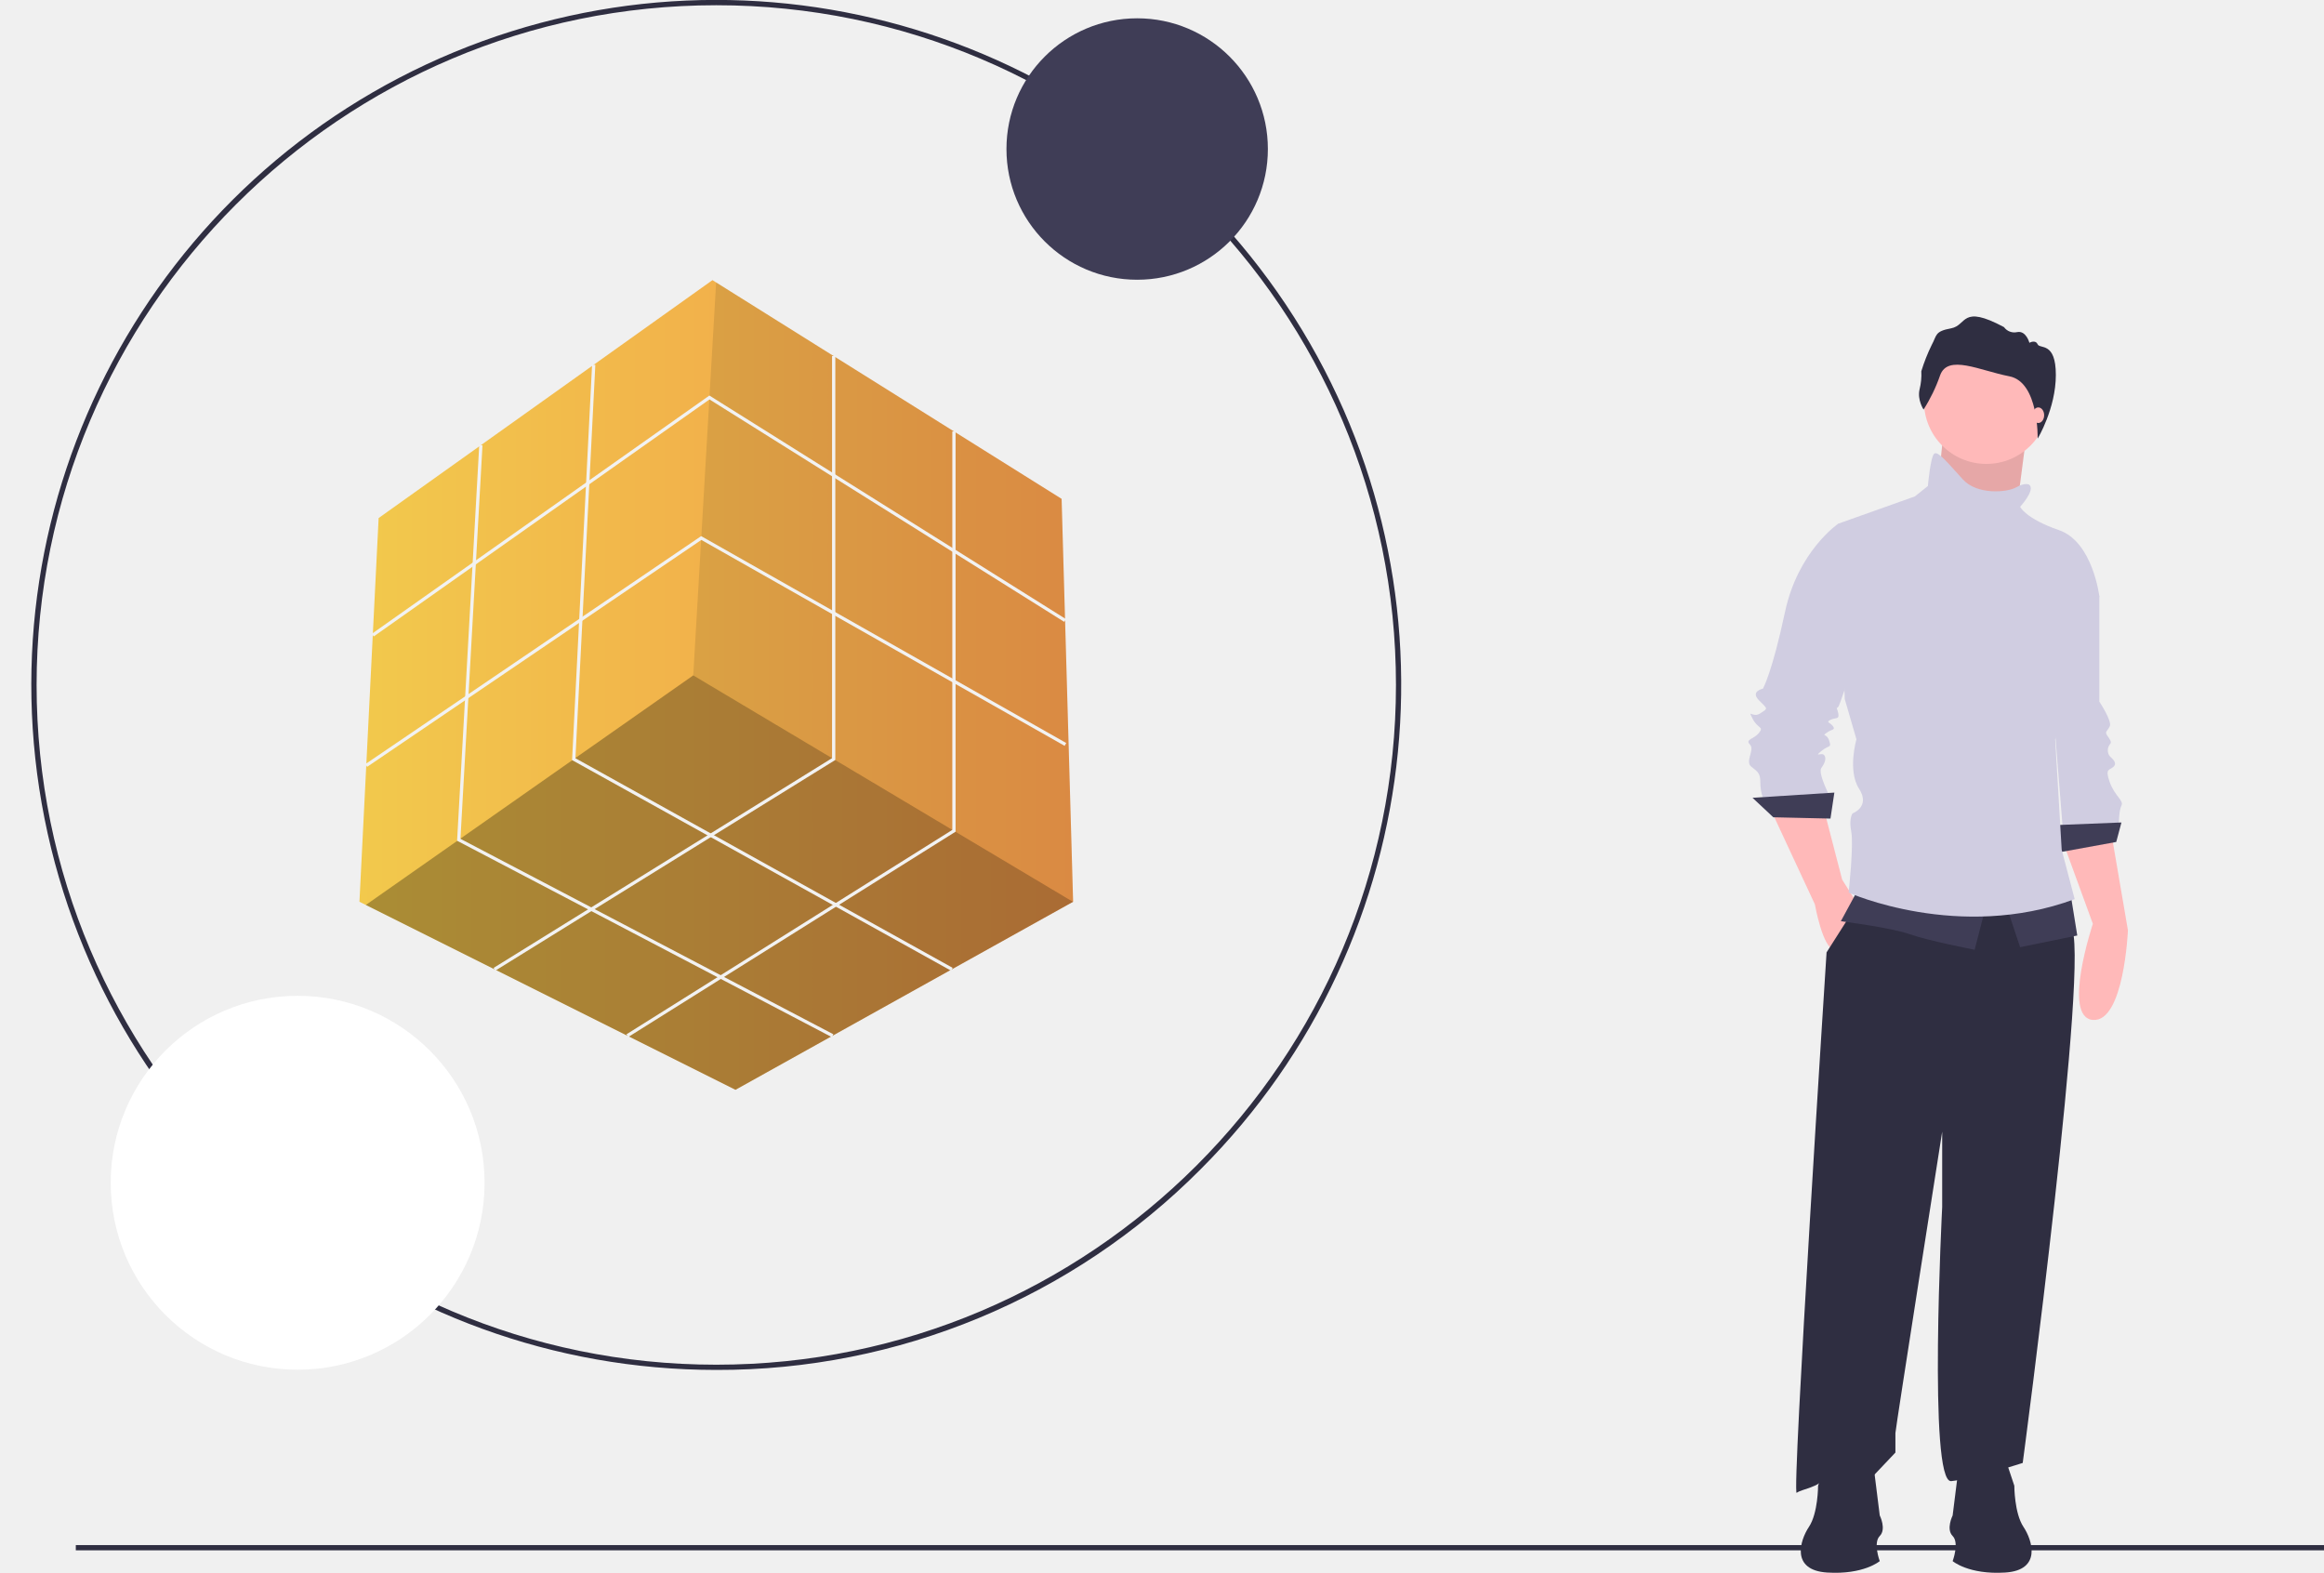
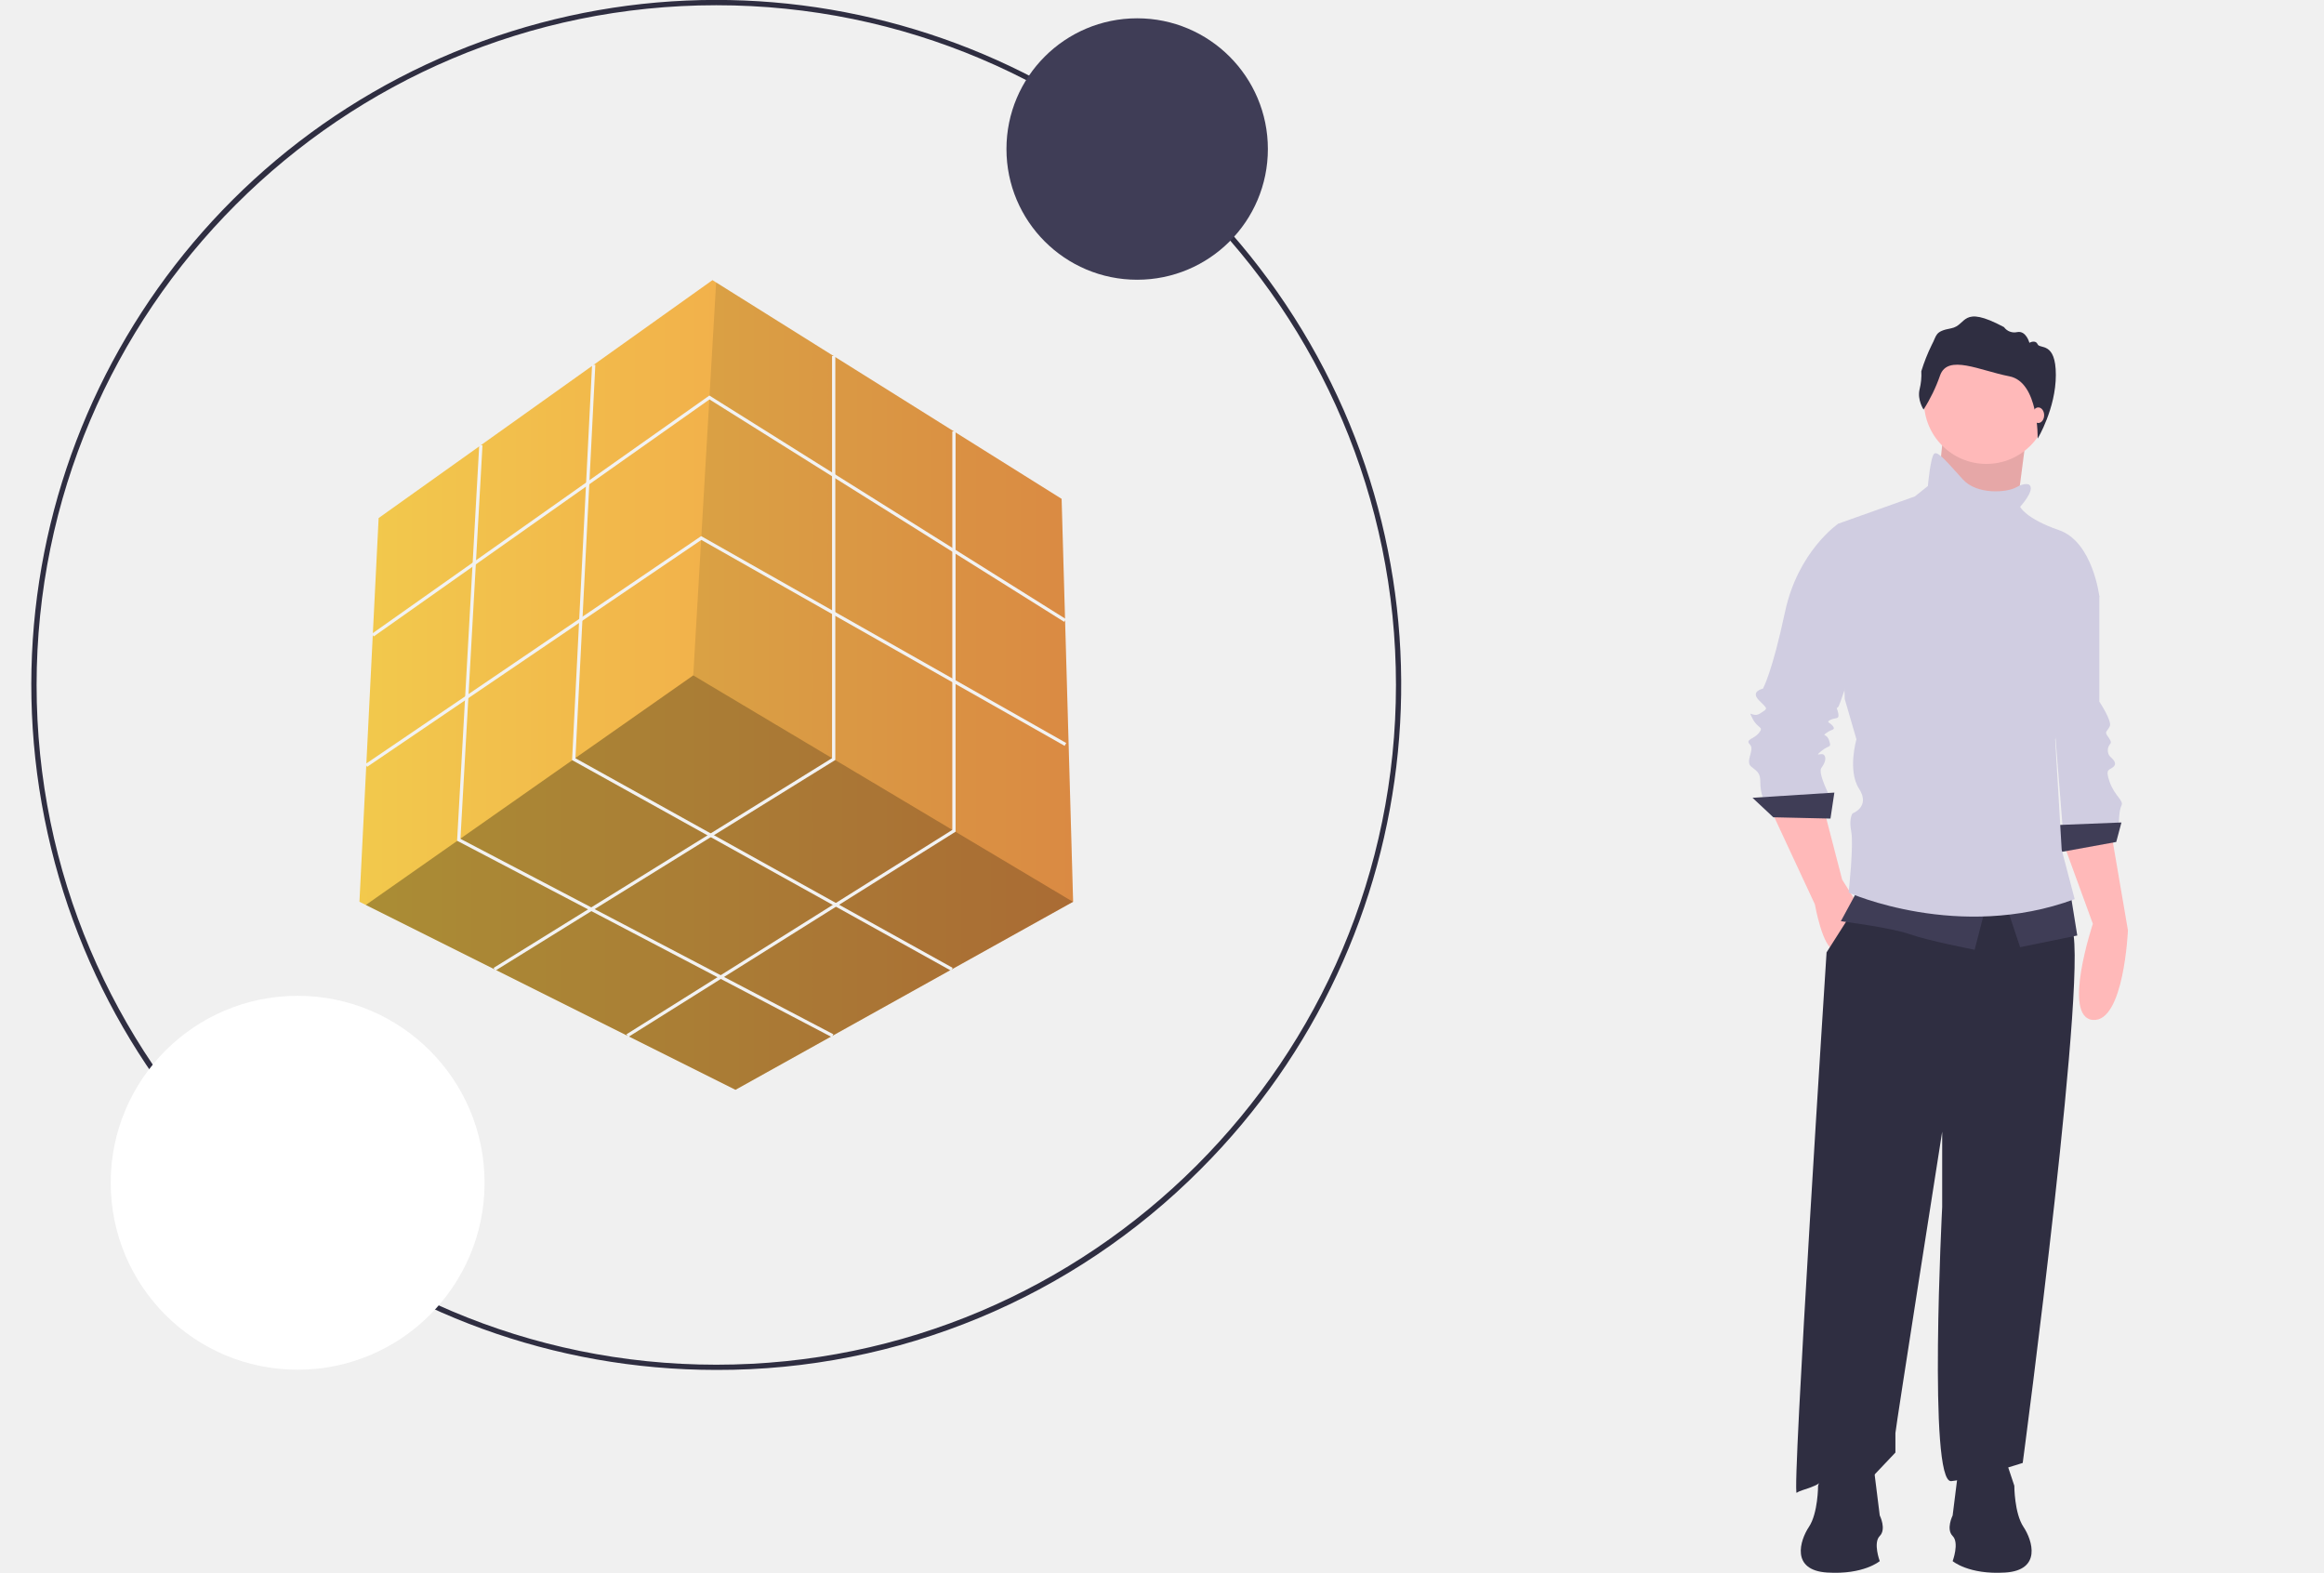
<svg xmlns="http://www.w3.org/2000/svg" xmlns:xlink="http://www.w3.org/1999/xlink" id="e1d6a9e2-5d0a-4358-9625-bb79dd06fec3" data-name="Layer 1" width="996" height="674.005" viewBox="0 0 996 674.005" version="1.1">
  <defs id="defs67">
    <linearGradient id="linearGradient914">
      <stop style="stop-color:#f2c94c;stop-opacity:1" offset="0" id="stop910" />
      <stop style="stop-color:#f2994a;stop-opacity:1" offset="1" id="stop912" />
    </linearGradient>
    <linearGradient xlink:href="#linearGradient914" id="linearGradient924" x1="154.049" y1="293.534" x2="459.908" y2="293.534" gradientUnits="userSpaceOnUse" />
  </defs>
  <path d="M408.979,700.067a293.535,293.535,0,1,1,207.56-85.974A291.613,291.613,0,0,1,408.979,700.067Zm0-584.828c-160.62,0-291.294,130.673-291.294,291.294s130.674,291.294,291.294,291.294S700.272,567.152,700.272,406.532,569.598,115.238,408.979,115.238Z" transform="translate(-102 -112.9977)" fill="#2f2e41" id="path6" />
  <polygon points="459.908 386.443 459.875 386.46 315.201 467.019 156.779 387.808 154.049 386.443 162.271 222.003 305.334 120.05 306.913 121.037 454.975 213.781 459.908 386.443" fill="#f2c94c" id="polygon8" style="fill-opacity:1.0;fill:url(#linearGradient924)" />
  <polygon points="459.875 386.46 315.201 467.019 156.779 387.808 297.112 289.424 459.875 386.46" opacity="0.3" id="polygon10" />
  <polygon points="459.908 386.443 297.112 289.424 306.913 121.037 454.975 213.781 459.908 386.443" opacity="0.1" id="polygon12" />
  <polygon points="160.165 272.745 159.361 271.607 304.021 169.5 456.834 265.309 456.094 266.49 304.066 171.173 160.165 272.745" fill="#f2f2f2" id="polygon14" />
  <polygon points="157.361 328.61 156.579 327.458 300.505 229.743 300.882 229.957 456.963 318.417 456.275 319.629 300.571 231.382 157.361 328.61" fill="#f2f2f2" id="polygon16" />
  <polygon points="212.276 415.965 211.542 414.781 356.595 324.9 356.595 152.594 357.988 152.594 357.988 325.676 212.276 415.965" fill="#f2f2f2" id="polygon18" />
  <polygon points="269.209 444.428 268.469 443.248 408.138 355.645 408.138 184.879 409.531 184.879 409.531 356.416 269.209 444.428" fill="#f2f2f2" id="polygon20" />
  <polygon points="407.612 415.982 245.176 325.73 245.199 325.296 253.75 156.281 255.141 156.352 246.612 324.933 408.289 414.764 407.612 415.982" fill="#f2f2f2" id="polygon22" />
  <polygon points="356.507 444.455 195.895 360.288 195.92 359.841 205.388 190.742 206.779 190.82 197.337 359.471 357.154 443.221 356.507 444.455" fill="#f2f2f2" id="polygon24" />
  <circle cx="487.357" cy="63.861" r="56.018" fill="#3f3d56" id="circle26" />
-   <rect x="32.49" y="662.133" width="963.51" height="2.241" fill="#2f2e41" id="rect28" />
  <path d="M986.137,473.812l12.805,35.073s-13.361,40.084,0,41.197S1013.973,511.669,1013.973,511.669l-7.237-42.311Z" transform="translate(-102 -112.9977)" fill="#ffb9b9" id="path30" />
  <path d="M992.261,359.128l9.464,9.464v45.094s5.567,8.351,4.454,10.578-2.227,2.227-1.113,3.897,2.227,2.784,1.113,3.897a4.175,4.175,0,0,0,0,5.01c1.113,1.113,3.34,2.784,1.67,4.454s-3.897.557-1.67,6.681,6.124,7.794,5.01,10.021-1.113,7.794-1.113,7.794l-23.939,3.34-5.01-62.909Z" transform="translate(-102 -112.9977)" fill="#d0cde1" id="path32" />
  <polygon points="909.189 352.464 881.353 353.577 882.467 365.268 906.963 360.814 909.189 352.464" fill="#3f3d56" id="polygon34" />
  <polygon points="832.641 187.953 829.3 221.357 863.26 226.367 865.765 207.16 868.271 187.953 832.641 187.953" fill="#ffb9b9" id="polygon36" />
  <polygon points="832.641 187.953 829.3 221.357 863.26 226.367 865.765 207.16 868.271 187.953 832.641 187.953" opacity="0.1" id="polygon38" />
  <path d="M860.875,459.894l18.928,40.64s3.34,18.928,8.351,19.485,10.021-19.485,10.021-19.485L891.495,489.957l-7.794-30.063Z" transform="translate(-102 -112.9977)" fill="#ffb9b9" id="path40" />
  <path d="M900.402,496.638l-15.588,24.496S869.783,754.398,872.01,752.728s9.464-2.227,12.248-6.681,20.042,0,20.042,0l10.021-10.578V727.119c0-1.67,20.042-129.159,20.042-129.159V630.25s-6.124,118.581,3.897,117.468,30.619-7.794,30.619-7.794,29.506-221.574,20.599-229.925-12.805-27.279-12.805-27.279Z" transform="translate(-102 -112.9977)" fill="#2f2e41" id="path42" />
  <circle cx="851.291" cy="172.087" r="26.722" fill="#ffb9b9" id="circle44" />
  <path d="M893.722,339.643l-3.897-2.227s-17.258,11.691-22.825,37.857-9.464,32.846-9.464,32.846-5.567,1.113-1.67,5.01,3.897,3.34.557,5.567-5.567-2.227-3.34,2.227,5.01,3.34,2.784,6.124-6.124,2.784-3.897,5.01-2.227,7.237.557,9.464,3.897,2.784,3.897,6.681a19.714,19.714,0,0,0,1.113,6.681h28.949s-5.567-10.578-3.897-12.805,2.227-4.454,1.113-5.567-4.454,1.113-1.113-1.67,4.454-1.113,3.34-4.454-3.34-1.67-1.113-3.34,3.897-1.113,2.784-2.784-3.34-1.67-1.113-2.784,3.897,0,3.34-2.784-1.113-1.67,0-2.784,12.805-38.97,12.805-40.084S893.722,339.643,893.722,339.643Z" transform="translate(-102 -112.9977)" fill="#d0cde1" id="path46" />
  <polygon points="786.155 339.659 751.081 341.886 759.989 350.237 784.485 350.794 786.155 339.659" fill="#3f3d56" id="polygon48" />
  <path d="M898.176,494.411,890.938,507.772s21.712,2.784,29.506,5.567,27.836,6.681,27.836,6.681l5.01-19.485Z" transform="translate(-102 -112.9977)" fill="#3f3d56" id="path50" />
  <polygon points="859.641 387.537 865.765 405.909 890.261 400.898 887.477 383.64 859.641 387.537" fill="#3f3d56" id="polygon52" />
  <path d="M971.662,320.715s-1.67-1.113-5.567,1.113-16.702,3.34-22.825-3.34S932.692,306.24,931.022,307.353s-2.784,13.918-2.784,13.918l-5.567,4.454L889.825,337.416l2.784,75.157,5.01,17.258s-3.897,13.361,1.113,21.155-2.784,10.578-2.784,10.578-1.67,2.227-.557,7.794-1.113,26.166-1.113,26.166,47.321,21.155,96.869,2.784l-5.567-21.155-2.784-47.321s2.784-7.794,2.227-11.134,16.702-50.105,16.702-50.105-2.784-23.382-17.258-28.393-16.702-10.021-16.702-10.021S974.446,322.942,971.662,320.715Z" transform="translate(-102 -112.9977)" fill="#d0cde1" id="path54" />
  <path d="M926.383,288.508s-2.775-4.162-1.708-8.645a26.202,26.202,0,0,0,.747-7.791A77.116,77.116,0,0,1,929.905,260.758c2.241-4.056,1.174-5.763,8.218-7.044s4.162-10.46,22.734-.534a5.446,5.446,0,0,0,5.657,2.135c3.842-.747,5.23,4.589,5.23,4.589s2.562-1.494,3.522.64,7.81-1.281,7.81,13.127-7.794,27.279-7.794,27.279.571-24.237-12.13-26.692-26.362-9.606-29.671-.427A69.972,69.972,0,0,1,926.383,288.508Z" transform="translate(-102 -112.9977)" fill="#2f2e41" id="path56" />
  <ellipse cx="873.559" cy="177.933" rx="2.505" ry="3.34" fill="#ffb9b9" id="ellipse58" />
  <path d="M961.363,737.951l3.915,11.746s0,11.746,3.915,17.619,7.831,18.598-7.831,19.577-22.513-4.894-22.513-4.894,2.936-7.831,0-10.767,0-8.809,0-8.809l2.936-23.492Z" transform="translate(-102 -112.9977)" fill="#2f2e41" id="path60" />
  <path d="M885.093,737.951,881.178,749.697s0,11.746-3.915,17.619-7.831,18.598,7.831,19.577,22.513-4.894,22.513-4.894-2.936-7.831,0-10.767,0-8.809,0-8.809l-2.936-23.492Z" transform="translate(-102 -112.9977)" fill="#2f2e41" id="path62" />
  <text xml:space="preserve" style="font-style:normal;font-weight:normal;font-size:40px;line-height:1.25;font-family:sans-serif;letter-spacing:0px;word-spacing:0px;fill:#000000;fill-opacity:1;stroke:none;stroke-width:1" x="-240.293" y="793.308" id="text297-7-3">
    <tspan x="-240.293" y="793.308" style="stroke-width:1" id="tspan299-5-6">to right, #F2C94C, #F2994A)</tspan>
  </text>
  <circle cx="127.563" cy="506.859" r="80.113" fill="#f2f2f2" id="circle4" style="fill:#ffffff;fill-opacity:1;stroke-width:0.577" />
</svg>
